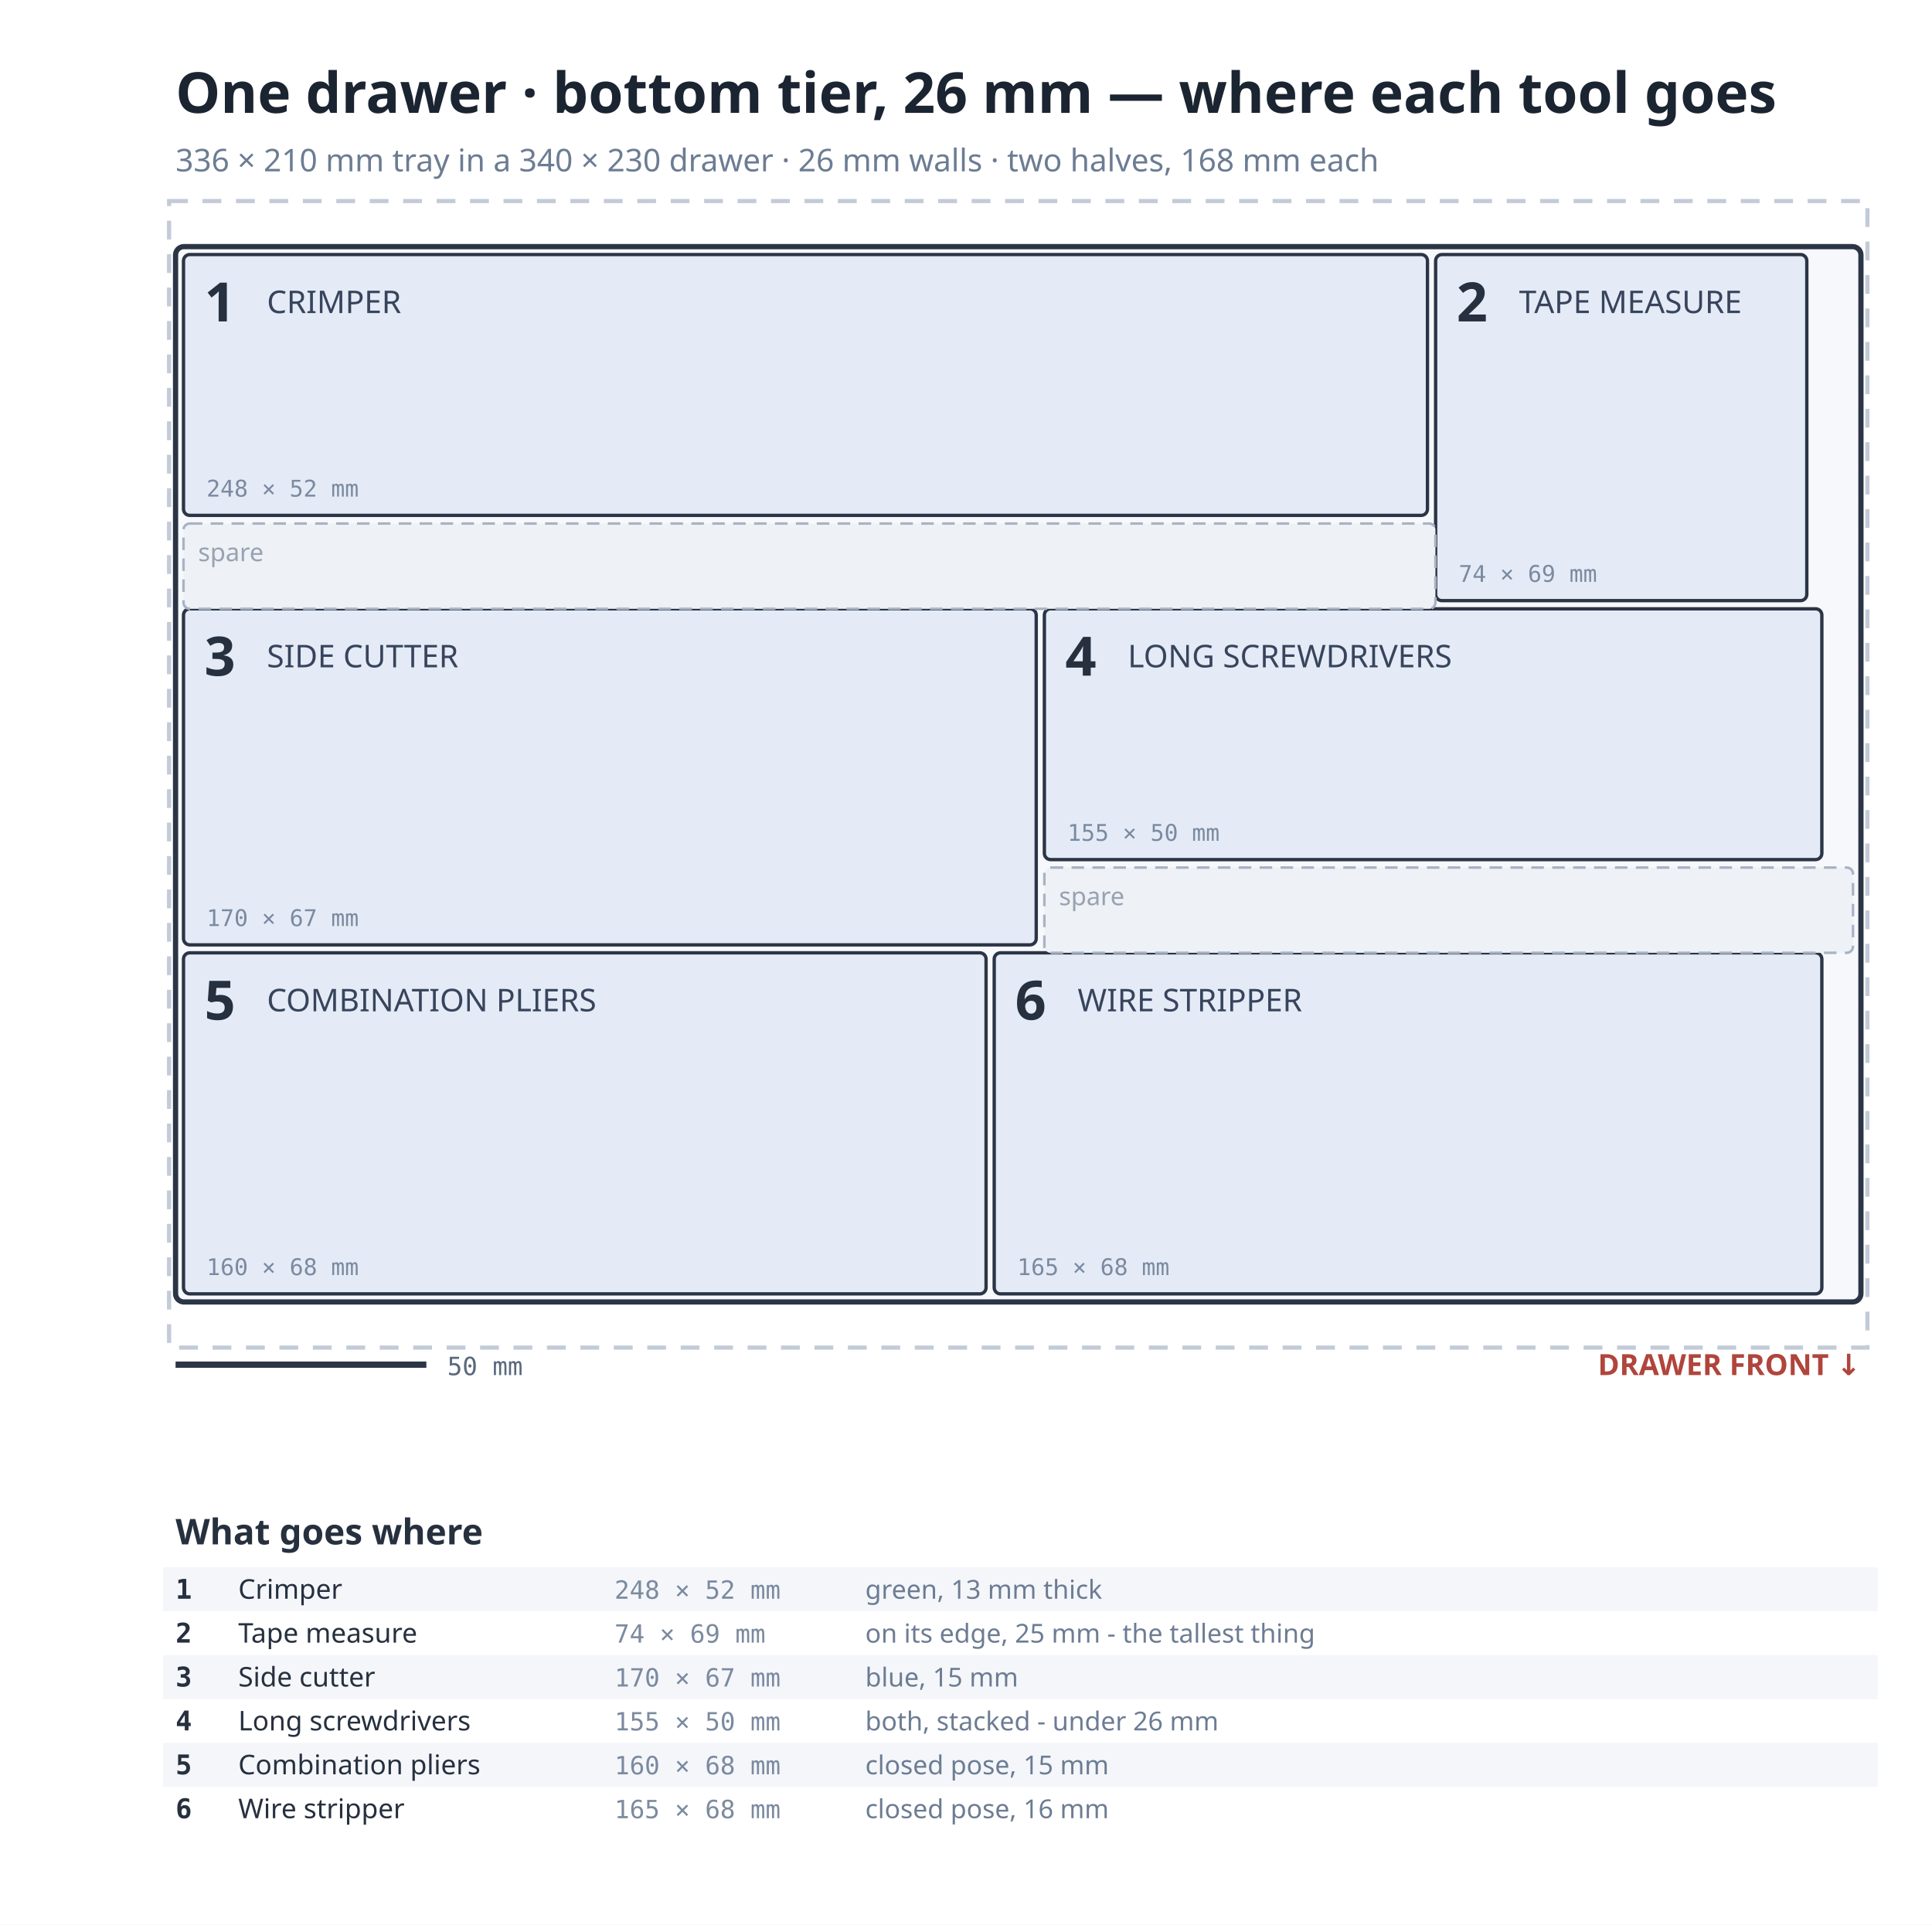
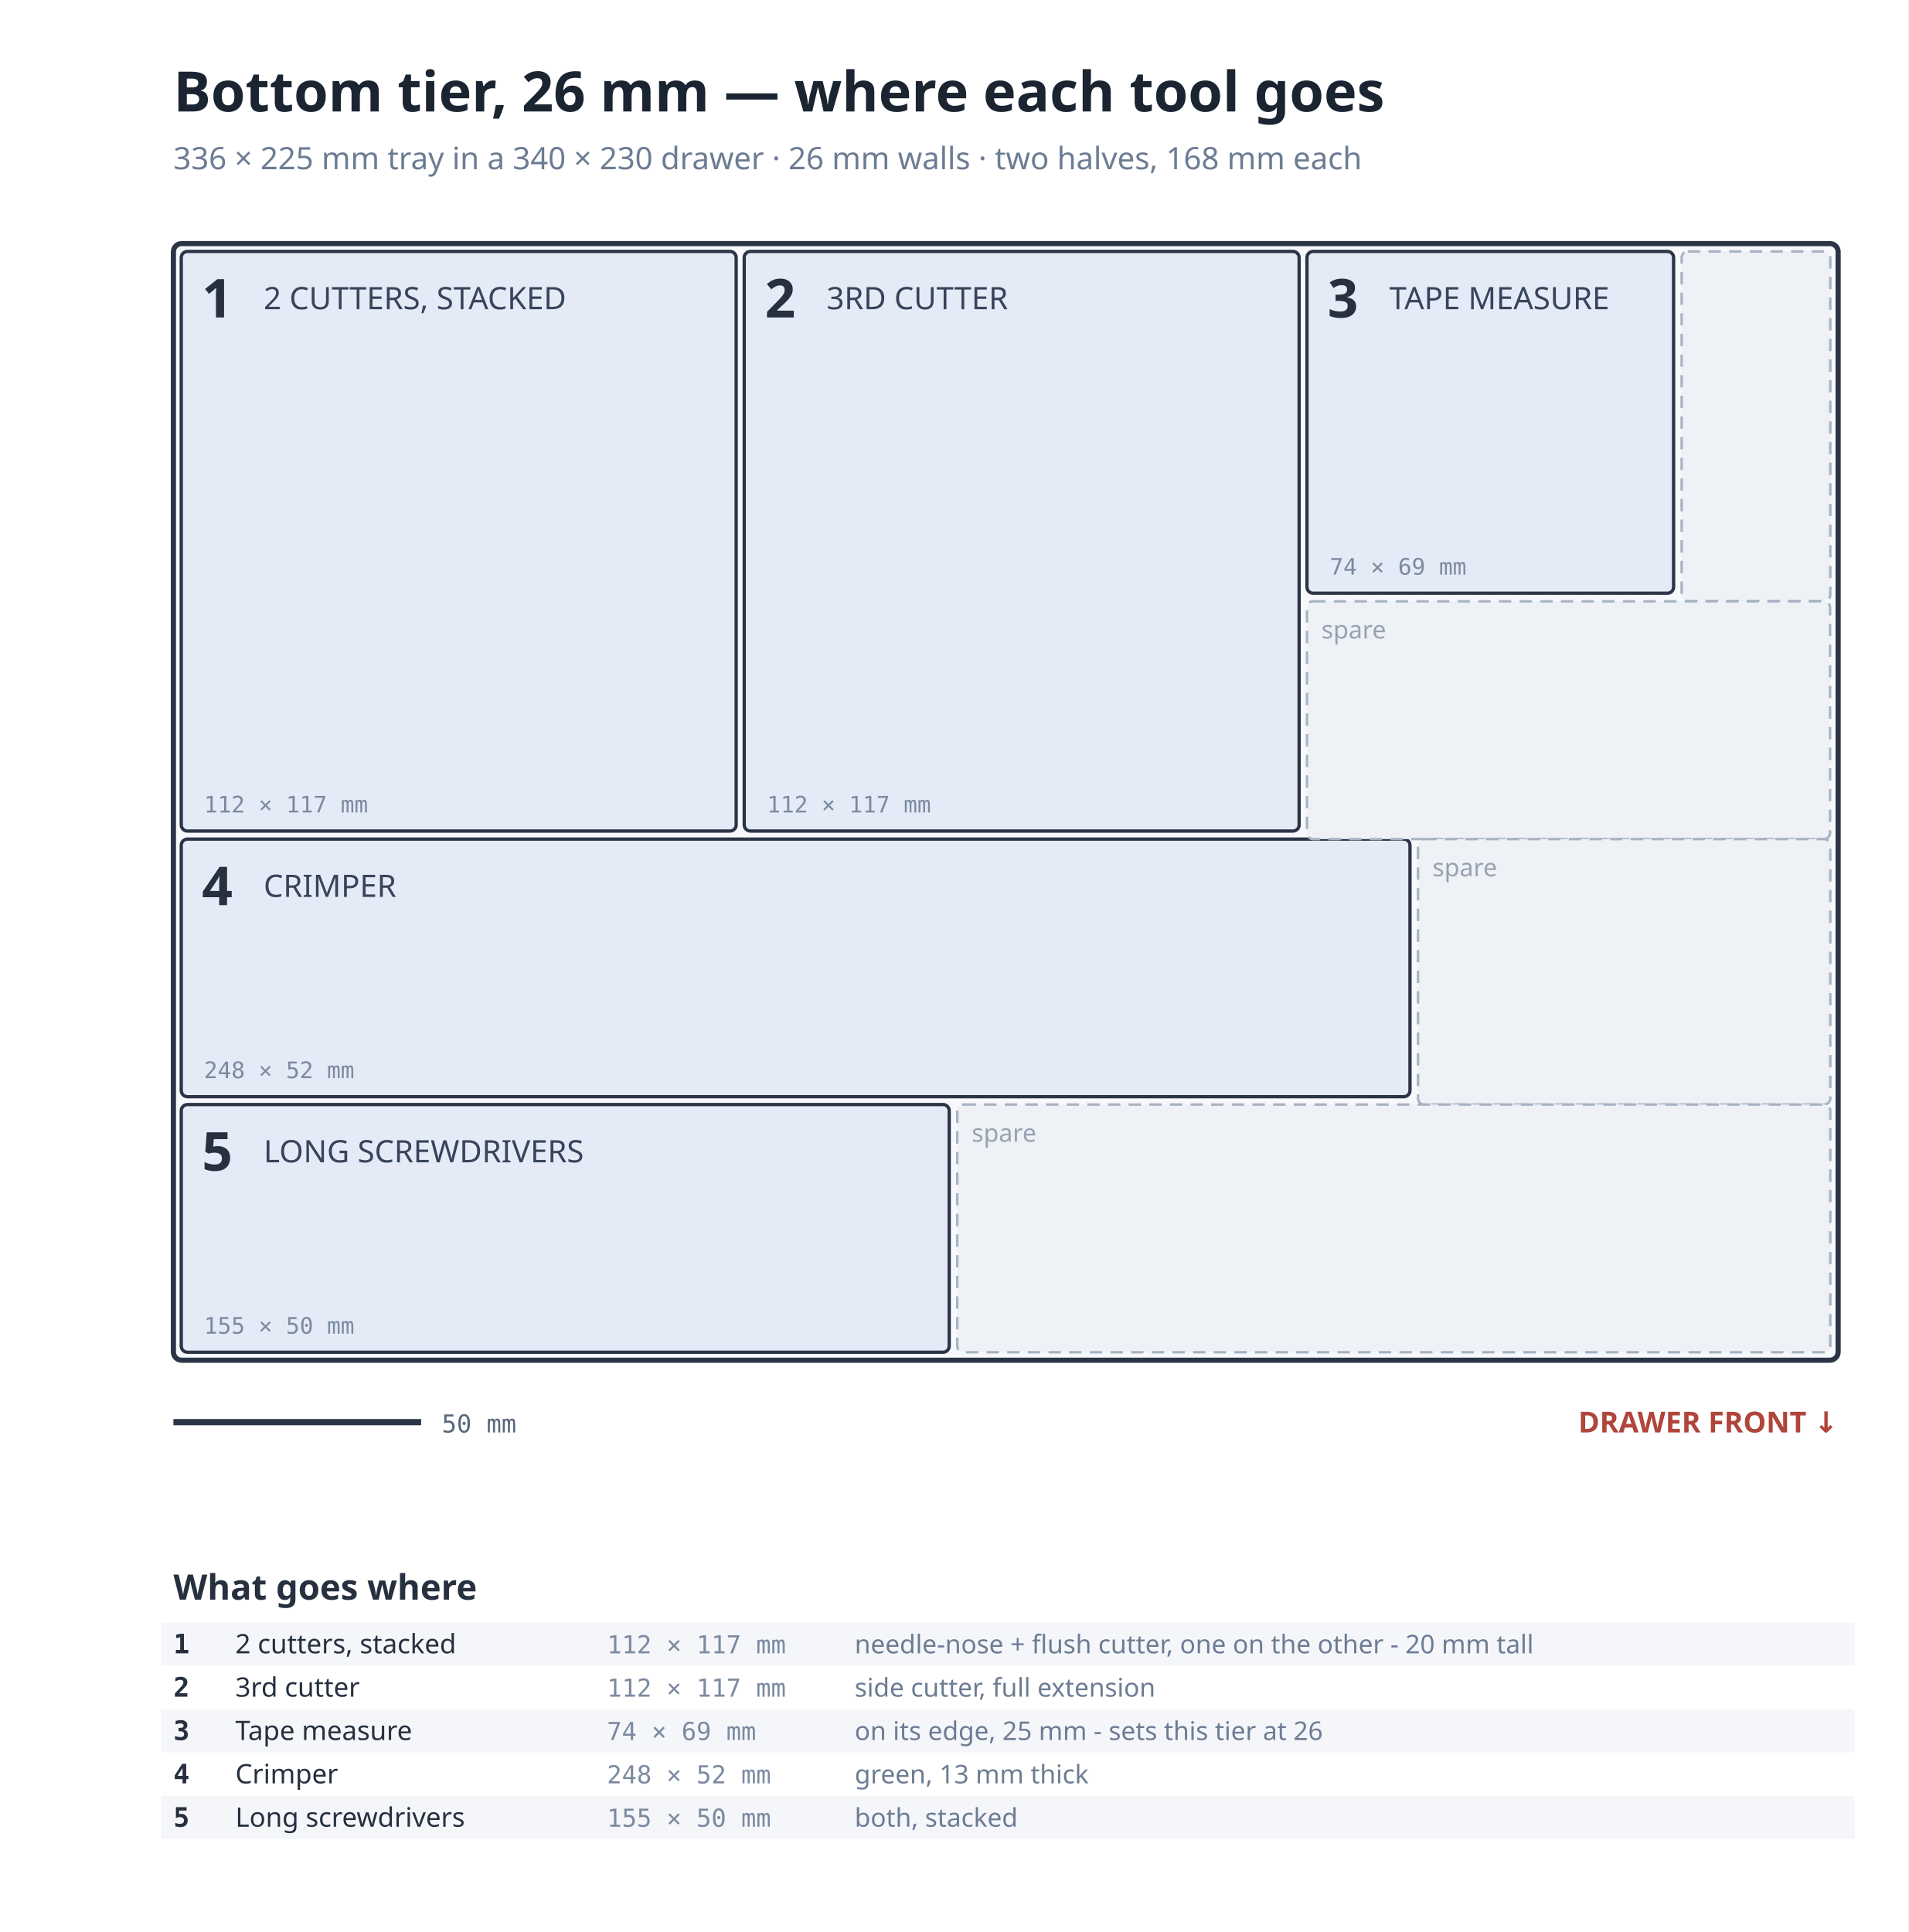
- <svg xmlns="http://www.w3.org/2000/svg" width="924.4" height="920.96" viewBox="0 0 924.4 920.96">
+ <svg xmlns="http://www.w3.org/2000/svg" width="924.4" height="935.96" viewBox="0 0 924.4 935.96">
  <rect width="100%" height="100%" fill="#ffffff" />
-   <text x="84" y="54" font-family="ui-sans-serif,system-ui,sans-serif" font-size="27" font-weight="700" fill="#1b2431">One drawer · bottom tier, 26 mm — where each tool goes</text>
-   <text x="84" y="82" font-family="ui-sans-serif,system-ui,sans-serif" font-size="15" fill="#6c7c93">336 × 210 mm tray in a 340 × 230 drawer · 26 mm walls · two halves, 168 mm each</text>
-   <rect x="80.9" y="96.2" width="812.6" height="548.6" fill="none" stroke="#c3cbd8" stroke-width="2" stroke-dasharray="9 7" />
-   <rect x="84" y="118" width="806.4" height="504.96" fill="#f6f8fc" stroke="#2b3546" stroke-width="2.5" rx="4" />
-   <rect x="87.8" y="121.8" width="595.2" height="124.8" fill="#e4ebf6" stroke="#2b3546" stroke-width="1.6" rx="3" />
+   <text x="84" y="54" font-family="ui-sans-serif,system-ui,sans-serif" font-size="27" font-weight="700" fill="#1b2431">Bottom tier, 26 mm — where each tool goes</text>
+   <text x="84" y="82" font-family="ui-sans-serif,system-ui,sans-serif" font-size="15" fill="#6c7c93">336 × 225 mm tray in a 340 × 230 drawer · 26 mm walls · two halves, 168 mm each</text>
+   <rect x="84" y="118" width="806.4" height="540.96" fill="#f6f8fc" stroke="#2b3546" stroke-width="2.5" rx="4" />
+   <rect x="87.8" y="121.8" width="268.8" height="280.8" fill="#e4ebf6" stroke="#2b3546" stroke-width="1.6" rx="3" />
  <text x="97.8" y="153.8" font-family="ui-sans-serif,system-ui,sans-serif" font-size="26" font-weight="700" fill="#26303f">1</text>
-   <text x="127.7" y="149.8" font-family="ui-sans-serif,system-ui,sans-serif" font-size="15" fill="#37445c">CRIMPER</text>
-   <text x="98.8" y="237.6" font-family="ui-monospace,Menlo,monospace" font-size="11" fill="#7b8aa0">248 × 52 mm</text>
-   <rect x="686.9" y="121.8" width="177.6" height="165.6" fill="#e4ebf6" stroke="#2b3546" stroke-width="1.6" rx="3" />
-   <text x="696.9" y="153.8" font-family="ui-sans-serif,system-ui,sans-serif" font-size="26" font-weight="700" fill="#26303f">2</text>
-   <text x="726.8" y="149.8" font-family="ui-sans-serif,system-ui,sans-serif" font-size="15" fill="#37445c">TAPE MEASURE</text>
-   <text x="697.9" y="278.4" font-family="ui-monospace,Menlo,monospace" font-size="11" fill="#7b8aa0">74 × 69 mm</text>
-   <rect x="87.8" y="291.3" width="408" height="160.8" fill="#e4ebf6" stroke="#2b3546" stroke-width="1.6" rx="3" />
-   <text x="97.8" y="323.3" font-family="ui-sans-serif,system-ui,sans-serif" font-size="26" font-weight="700" fill="#26303f">3</text>
-   <text x="127.7" y="319.3" font-family="ui-sans-serif,system-ui,sans-serif" font-size="15" fill="#37445c">SIDE CUTTER</text>
-   <text x="98.8" y="443.1" font-family="ui-monospace,Menlo,monospace" font-size="11" fill="#7b8aa0">170 × 67 mm</text>
-   <rect x="499.7" y="291.3" width="372" height="120" fill="#e4ebf6" stroke="#2b3546" stroke-width="1.6" rx="3" />
-   <text x="509.7" y="323.3" font-family="ui-sans-serif,system-ui,sans-serif" font-size="26" font-weight="700" fill="#26303f">4</text>
-   <text x="539.6" y="319.3" font-family="ui-sans-serif,system-ui,sans-serif" font-size="15" fill="#37445c">LONG SCREWDRIVERS</text>
-   <text x="510.7" y="402.3" font-family="ui-monospace,Menlo,monospace" font-size="11" fill="#7b8aa0">155 × 50 mm</text>
-   <rect x="87.8" y="455.9" width="384" height="163.2" fill="#e4ebf6" stroke="#2b3546" stroke-width="1.6" rx="3" />
-   <text x="97.8" y="487.9" font-family="ui-sans-serif,system-ui,sans-serif" font-size="26" font-weight="700" fill="#26303f">5</text>
-   <text x="127.7" y="483.9" font-family="ui-sans-serif,system-ui,sans-serif" font-size="15" fill="#37445c">COMBINATION PLIERS</text>
-   <text x="98.8" y="610.1" font-family="ui-monospace,Menlo,monospace" font-size="11" fill="#7b8aa0">160 × 68 mm</text>
-   <rect x="475.7" y="455.9" width="396" height="163.2" fill="#e4ebf6" stroke="#2b3546" stroke-width="1.6" rx="3" />
-   <text x="485.7" y="487.9" font-family="ui-sans-serif,system-ui,sans-serif" font-size="26" font-weight="700" fill="#26303f">6</text>
-   <text x="515.6" y="483.9" font-family="ui-sans-serif,system-ui,sans-serif" font-size="15" fill="#37445c">WIRE STRIPPER</text>
-   <text x="486.7" y="610.1" font-family="ui-monospace,Menlo,monospace" font-size="11" fill="#7b8aa0">165 × 68 mm</text>
-   <rect x="87.8" y="250.5" width="599" height="40.8" fill="#eef1f5" stroke="#a7b3c4" stroke-width="1.2" stroke-dasharray="6 4" rx="3" />
-   <text x="94.8" y="268.5" font-family="ui-sans-serif,system-ui,sans-serif" font-size="12" fill="#97a2b2">spare</text>
-   <rect x="499.7" y="415.1" width="386.9" height="40.8" fill="#eef1f5" stroke="#a7b3c4" stroke-width="1.2" stroke-dasharray="6 4" rx="3" />
-   <text x="506.7" y="433.1" font-family="ui-sans-serif,system-ui,sans-serif" font-size="12" fill="#97a2b2">spare</text>
-   <line x1="84" y1="652.96" x2="204" y2="652.96" stroke="#2b3546" stroke-width="3" />
-   <text x="214" y="657.96" font-family="ui-monospace,Menlo,monospace" font-size="12" fill="#5a687d">50 mm</text>
-   <text x="890.4" y="657.96" font-family="ui-sans-serif,system-ui,sans-serif" font-size="14" font-weight="700" text-anchor="end" fill="#b0453c">DRAWER FRONT ↓</text>
-   <text x="84" y="738.96" font-family="ui-sans-serif,system-ui,sans-serif" font-size="17" font-weight="700" fill="#26303f">What goes where</text>
-   <rect x="78" y="749.96" width="820.4" height="21" fill="#f4f6fa" />
-   <text x="84" y="764.96" font-family="ui-monospace,Menlo,monospace" font-size="13" font-weight="700" fill="#26303f">1</text>
-   <text x="114" y="764.96" font-family="ui-sans-serif,system-ui,sans-serif" font-size="13" fill="#26303f">Crimper</text>
-   <text x="294" y="764.96" font-family="ui-monospace,Menlo,monospace" font-size="12" fill="#7b8aa0">248 × 52 mm</text>
-   <text x="414" y="764.96" font-family="ui-sans-serif,system-ui,sans-serif" font-size="12.5" fill="#6c7c93">green, 13 mm thick</text>
-   <text x="84" y="785.96" font-family="ui-monospace,Menlo,monospace" font-size="13" font-weight="700" fill="#26303f">2</text>
-   <text x="114" y="785.96" font-family="ui-sans-serif,system-ui,sans-serif" font-size="13" fill="#26303f">Tape measure</text>
-   <text x="294" y="785.96" font-family="ui-monospace,Menlo,monospace" font-size="12" fill="#7b8aa0">74 × 69 mm</text>
-   <text x="414" y="785.96" font-family="ui-sans-serif,system-ui,sans-serif" font-size="12.5" fill="#6c7c93">on its edge, 25 mm - the tallest thing</text>
-   <rect x="78" y="791.96" width="820.4" height="21" fill="#f4f6fa" />
-   <text x="84" y="806.96" font-family="ui-monospace,Menlo,monospace" font-size="13" font-weight="700" fill="#26303f">3</text>
-   <text x="114" y="806.96" font-family="ui-sans-serif,system-ui,sans-serif" font-size="13" fill="#26303f">Side cutter</text>
-   <text x="294" y="806.96" font-family="ui-monospace,Menlo,monospace" font-size="12" fill="#7b8aa0">170 × 67 mm</text>
-   <text x="414" y="806.96" font-family="ui-sans-serif,system-ui,sans-serif" font-size="12.5" fill="#6c7c93">blue, 15 mm</text>
-   <text x="84" y="827.96" font-family="ui-monospace,Menlo,monospace" font-size="13" font-weight="700" fill="#26303f">4</text>
-   <text x="114" y="827.96" font-family="ui-sans-serif,system-ui,sans-serif" font-size="13" fill="#26303f">Long screwdrivers</text>
-   <text x="294" y="827.96" font-family="ui-monospace,Menlo,monospace" font-size="12" fill="#7b8aa0">155 × 50 mm</text>
-   <text x="414" y="827.96" font-family="ui-sans-serif,system-ui,sans-serif" font-size="12.5" fill="#6c7c93">both, stacked - under 26 mm</text>
-   <rect x="78" y="833.96" width="820.4" height="21" fill="#f4f6fa" />
-   <text x="84" y="848.96" font-family="ui-monospace,Menlo,monospace" font-size="13" font-weight="700" fill="#26303f">5</text>
-   <text x="114" y="848.96" font-family="ui-sans-serif,system-ui,sans-serif" font-size="13" fill="#26303f">Combination pliers</text>
-   <text x="294" y="848.96" font-family="ui-monospace,Menlo,monospace" font-size="12" fill="#7b8aa0">160 × 68 mm</text>
-   <text x="414" y="848.96" font-family="ui-sans-serif,system-ui,sans-serif" font-size="12.5" fill="#6c7c93">closed pose, 15 mm</text>
-   <text x="84" y="869.96" font-family="ui-monospace,Menlo,monospace" font-size="13" font-weight="700" fill="#26303f">6</text>
-   <text x="114" y="869.96" font-family="ui-sans-serif,system-ui,sans-serif" font-size="13" fill="#26303f">Wire stripper</text>
-   <text x="294" y="869.96" font-family="ui-monospace,Menlo,monospace" font-size="12" fill="#7b8aa0">165 × 68 mm</text>
-   <text x="414" y="869.96" font-family="ui-sans-serif,system-ui,sans-serif" font-size="12.5" fill="#6c7c93">closed pose, 16 mm</text>
+   <text x="127.7" y="149.8" font-family="ui-sans-serif,system-ui,sans-serif" font-size="15" fill="#37445c">2 CUTTERS, STACKED</text>
+   <text x="98.8" y="393.6" font-family="ui-monospace,Menlo,monospace" font-size="11" fill="#7b8aa0">112 × 117 mm</text>
+   <rect x="360.5" y="121.8" width="268.8" height="280.8" fill="#e4ebf6" stroke="#2b3546" stroke-width="1.6" rx="3" />
+   <text x="370.5" y="153.8" font-family="ui-sans-serif,system-ui,sans-serif" font-size="26" font-weight="700" fill="#26303f">2</text>
+   <text x="400.4" y="149.8" font-family="ui-sans-serif,system-ui,sans-serif" font-size="15" fill="#37445c">3RD CUTTER</text>
+   <text x="371.5" y="393.6" font-family="ui-monospace,Menlo,monospace" font-size="11" fill="#7b8aa0">112 × 117 mm</text>
+   <rect x="633.1" y="121.8" width="177.6" height="165.6" fill="#e4ebf6" stroke="#2b3546" stroke-width="1.6" rx="3" />
+   <text x="643.1" y="153.8" font-family="ui-sans-serif,system-ui,sans-serif" font-size="26" font-weight="700" fill="#26303f">3</text>
+   <text x="673" y="149.8" font-family="ui-sans-serif,system-ui,sans-serif" font-size="15" fill="#37445c">TAPE MEASURE</text>
+   <text x="644.1" y="278.4" font-family="ui-monospace,Menlo,monospace" font-size="11" fill="#7b8aa0">74 × 69 mm</text>
+   <rect x="87.8" y="406.5" width="595.2" height="124.8" fill="#e4ebf6" stroke="#2b3546" stroke-width="1.6" rx="3" />
+   <text x="97.8" y="438.5" font-family="ui-sans-serif,system-ui,sans-serif" font-size="26" font-weight="700" fill="#26303f">4</text>
+   <text x="127.7" y="434.5" font-family="ui-sans-serif,system-ui,sans-serif" font-size="15" fill="#37445c">CRIMPER</text>
+   <text x="98.8" y="522.3" font-family="ui-monospace,Menlo,monospace" font-size="11" fill="#7b8aa0">248 × 52 mm</text>
+   <rect x="87.8" y="535.1" width="372" height="120" fill="#e4ebf6" stroke="#2b3546" stroke-width="1.6" rx="3" />
+   <text x="97.8" y="567.1" font-family="ui-sans-serif,system-ui,sans-serif" font-size="26" font-weight="700" fill="#26303f">5</text>
+   <text x="127.7" y="563.1" font-family="ui-sans-serif,system-ui,sans-serif" font-size="15" fill="#37445c">LONG SCREWDRIVERS</text>
+   <text x="98.8" y="646.1" font-family="ui-monospace,Menlo,monospace" font-size="11" fill="#7b8aa0">155 × 50 mm</text>
+   <rect x="814.6" y="121.8" width="72" height="169.4" fill="#eef1f5" stroke="#a7b3c4" stroke-width="1.2" stroke-dasharray="6 4" rx="3" />
+   <rect x="633.1" y="291.3" width="253.4" height="115.2" fill="#eef1f5" stroke="#a7b3c4" stroke-width="1.2" stroke-dasharray="6 4" rx="3" />
+   <text x="640.1" y="309.3" font-family="ui-sans-serif,system-ui,sans-serif" font-size="12" fill="#97a2b2">spare</text>
+   <rect x="686.9" y="406.5" width="199.7" height="128.6" fill="#eef1f5" stroke="#a7b3c4" stroke-width="1.2" stroke-dasharray="6 4" rx="3" />
+   <text x="693.9" y="424.5" font-family="ui-sans-serif,system-ui,sans-serif" font-size="12" fill="#97a2b2">spare</text>
+   <rect x="463.7" y="535.1" width="422.9" height="120" fill="#eef1f5" stroke="#a7b3c4" stroke-width="1.2" stroke-dasharray="6 4" rx="3" />
+   <text x="470.7" y="553.1" font-family="ui-sans-serif,system-ui,sans-serif" font-size="12" fill="#97a2b2">spare</text>
+   <line x1="84" y1="688.96" x2="204" y2="688.96" stroke="#2b3546" stroke-width="3" />
+   <text x="214" y="693.96" font-family="ui-monospace,Menlo,monospace" font-size="12" fill="#5a687d">50 mm</text>
+   <text x="890.4" y="693.96" font-family="ui-sans-serif,system-ui,sans-serif" font-size="14" font-weight="700" text-anchor="end" fill="#b0453c">DRAWER FRONT ↓</text>
+   <text x="84" y="774.96" font-family="ui-sans-serif,system-ui,sans-serif" font-size="17" font-weight="700" fill="#26303f">What goes where</text>
+   <rect x="78" y="785.96" width="820.4" height="21" fill="#f4f6fa" />
+   <text x="84" y="800.96" font-family="ui-monospace,Menlo,monospace" font-size="13" font-weight="700" fill="#26303f">1</text>
+   <text x="114" y="800.96" font-family="ui-sans-serif,system-ui,sans-serif" font-size="13" fill="#26303f">2 cutters, stacked</text>
+   <text x="294" y="800.96" font-family="ui-monospace,Menlo,monospace" font-size="12" fill="#7b8aa0">112 × 117 mm</text>
+   <text x="414" y="800.96" font-family="ui-sans-serif,system-ui,sans-serif" font-size="12.5" fill="#6c7c93">needle-nose + flush cutter, one on the other - 20 mm tall</text>
+   <text x="84" y="821.96" font-family="ui-monospace,Menlo,monospace" font-size="13" font-weight="700" fill="#26303f">2</text>
+   <text x="114" y="821.96" font-family="ui-sans-serif,system-ui,sans-serif" font-size="13" fill="#26303f">3rd cutter</text>
+   <text x="294" y="821.96" font-family="ui-monospace,Menlo,monospace" font-size="12" fill="#7b8aa0">112 × 117 mm</text>
+   <text x="414" y="821.96" font-family="ui-sans-serif,system-ui,sans-serif" font-size="12.5" fill="#6c7c93">side cutter, full extension</text>
+   <rect x="78" y="827.96" width="820.4" height="21" fill="#f4f6fa" />
+   <text x="84" y="842.96" font-family="ui-monospace,Menlo,monospace" font-size="13" font-weight="700" fill="#26303f">3</text>
+   <text x="114" y="842.96" font-family="ui-sans-serif,system-ui,sans-serif" font-size="13" fill="#26303f">Tape measure</text>
+   <text x="294" y="842.96" font-family="ui-monospace,Menlo,monospace" font-size="12" fill="#7b8aa0">74 × 69 mm</text>
+   <text x="414" y="842.96" font-family="ui-sans-serif,system-ui,sans-serif" font-size="12.5" fill="#6c7c93">on its edge, 25 mm - sets this tier at 26</text>
+   <text x="84" y="863.96" font-family="ui-monospace,Menlo,monospace" font-size="13" font-weight="700" fill="#26303f">4</text>
+   <text x="114" y="863.96" font-family="ui-sans-serif,system-ui,sans-serif" font-size="13" fill="#26303f">Crimper</text>
+   <text x="294" y="863.96" font-family="ui-monospace,Menlo,monospace" font-size="12" fill="#7b8aa0">248 × 52 mm</text>
+   <text x="414" y="863.96" font-family="ui-sans-serif,system-ui,sans-serif" font-size="12.5" fill="#6c7c93">green, 13 mm thick</text>
+   <rect x="78" y="869.96" width="820.4" height="21" fill="#f4f6fa" />
+   <text x="84" y="884.96" font-family="ui-monospace,Menlo,monospace" font-size="13" font-weight="700" fill="#26303f">5</text>
+   <text x="114" y="884.96" font-family="ui-sans-serif,system-ui,sans-serif" font-size="13" fill="#26303f">Long screwdrivers</text>
+   <text x="294" y="884.96" font-family="ui-monospace,Menlo,monospace" font-size="12" fill="#7b8aa0">155 × 50 mm</text>
+   <text x="414" y="884.96" font-family="ui-sans-serif,system-ui,sans-serif" font-size="12.5" fill="#6c7c93">both, stacked</text>
</svg>
